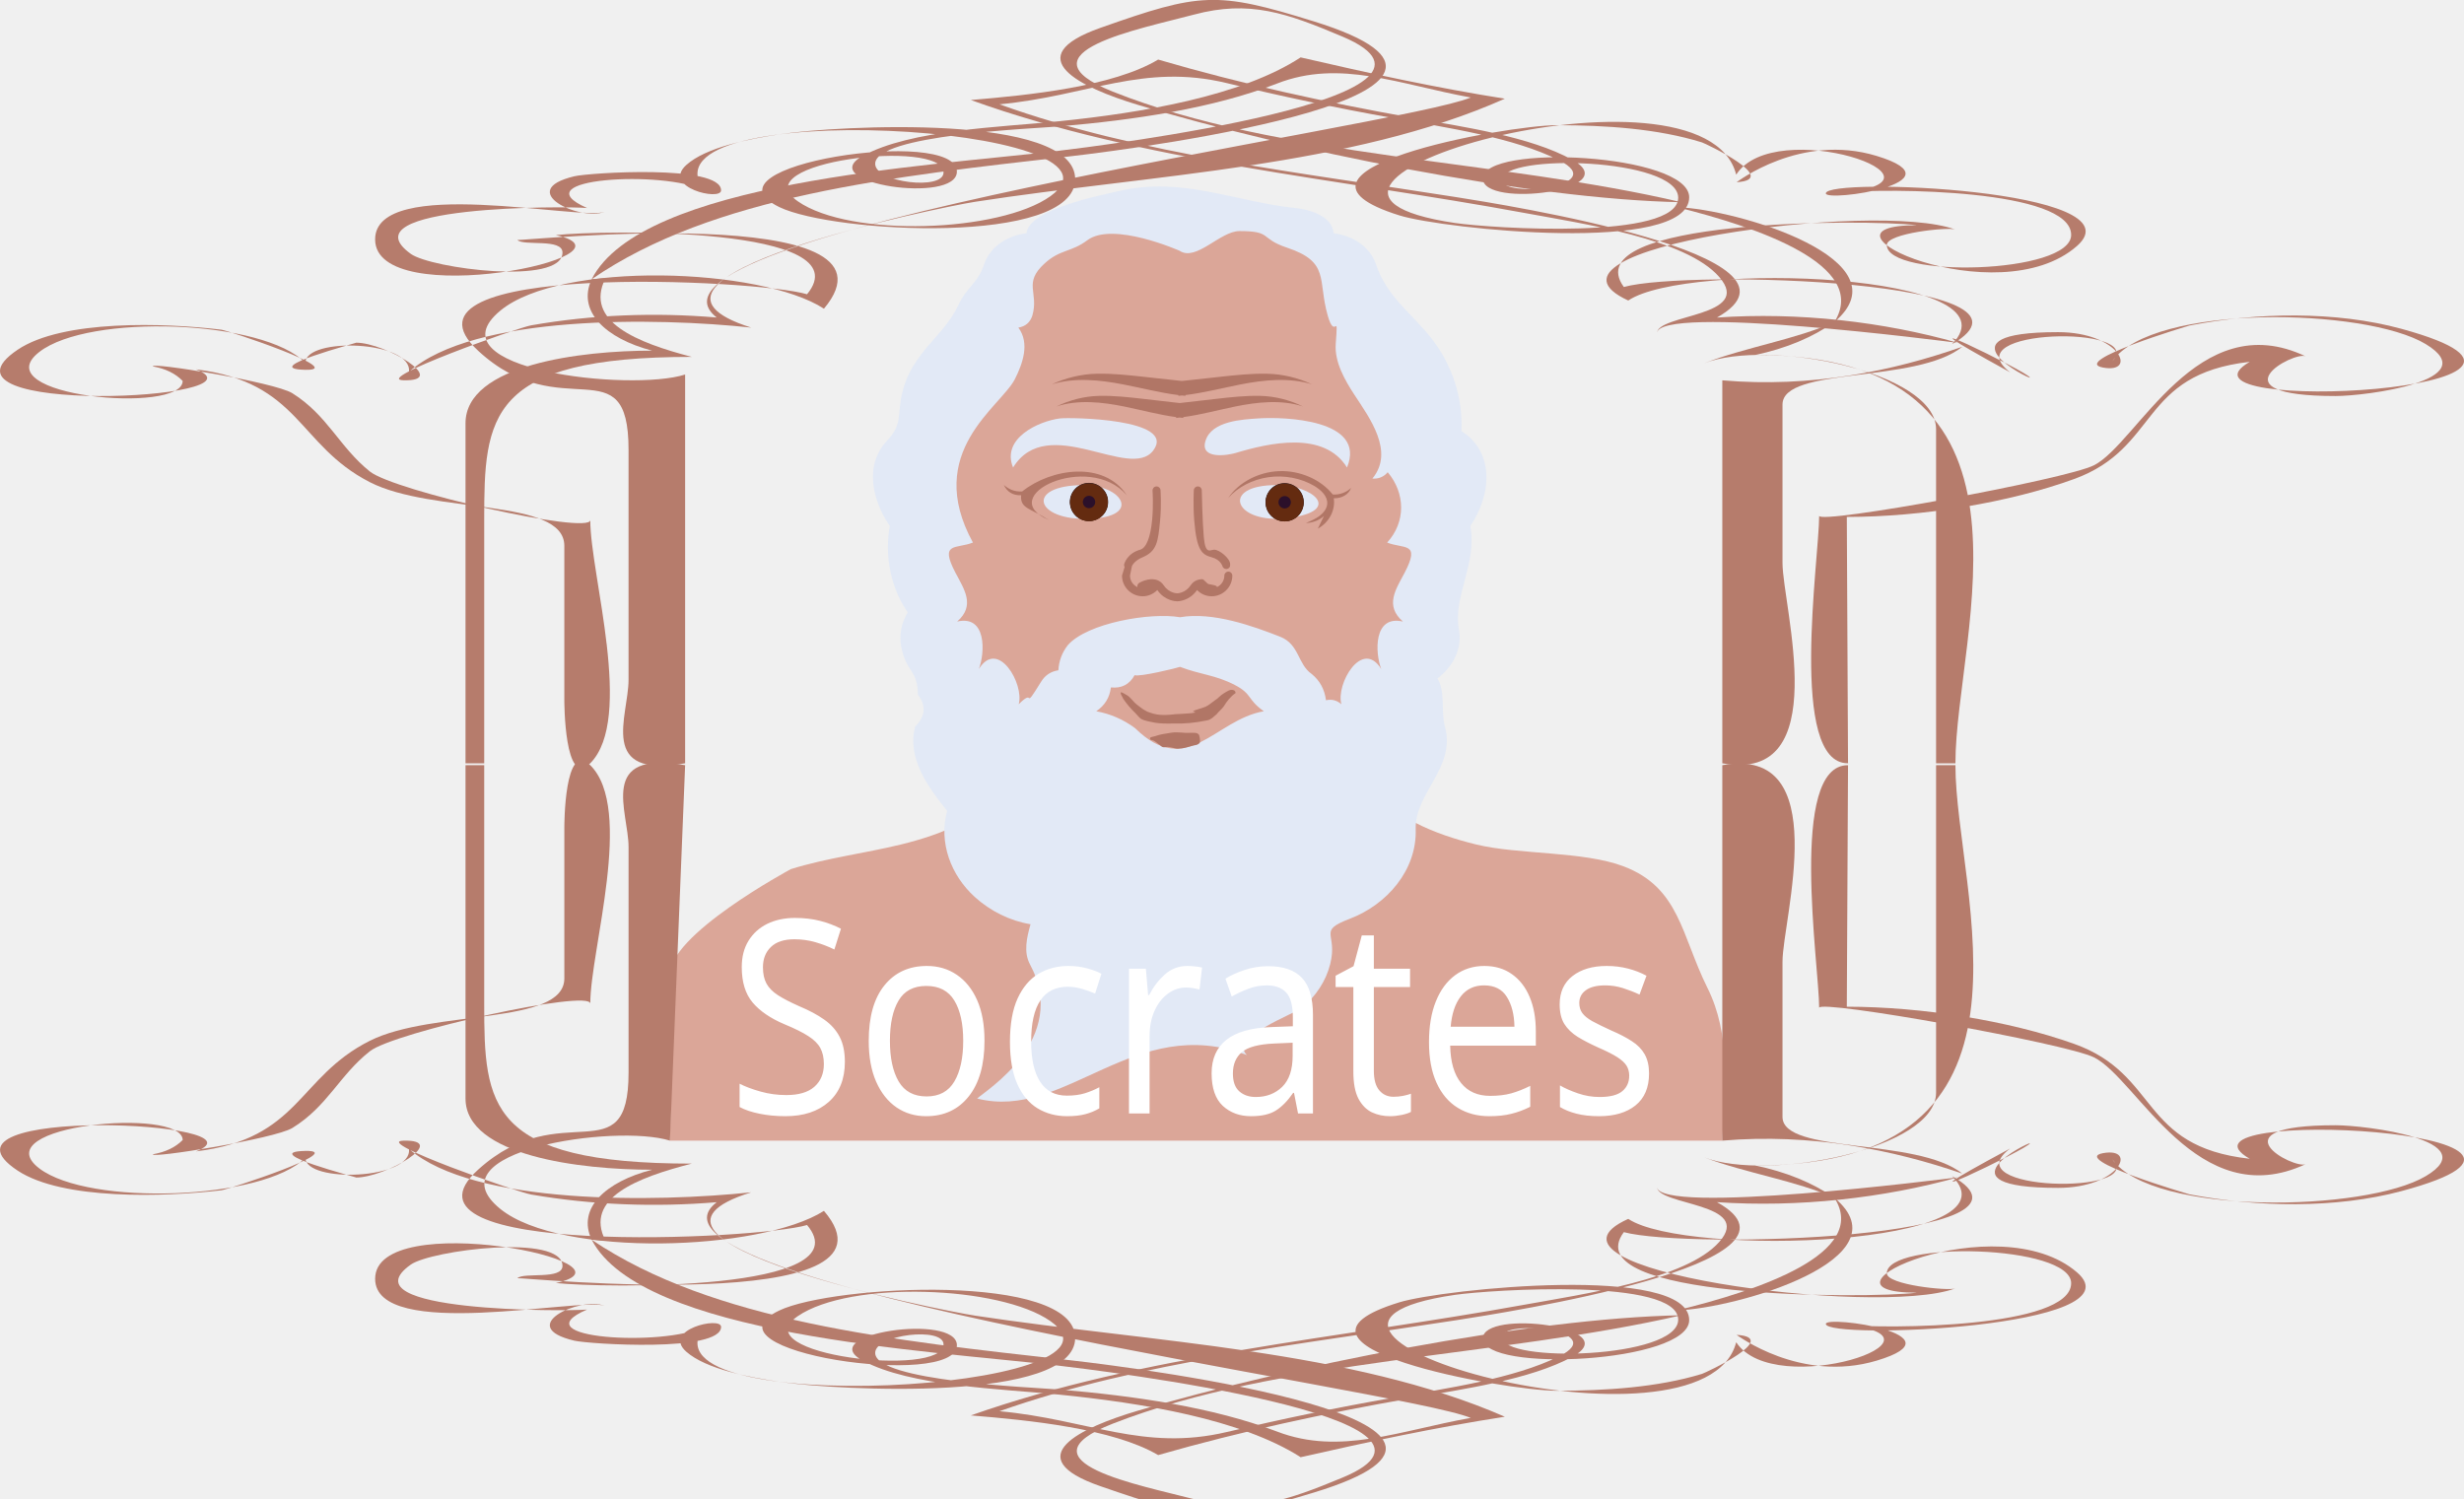
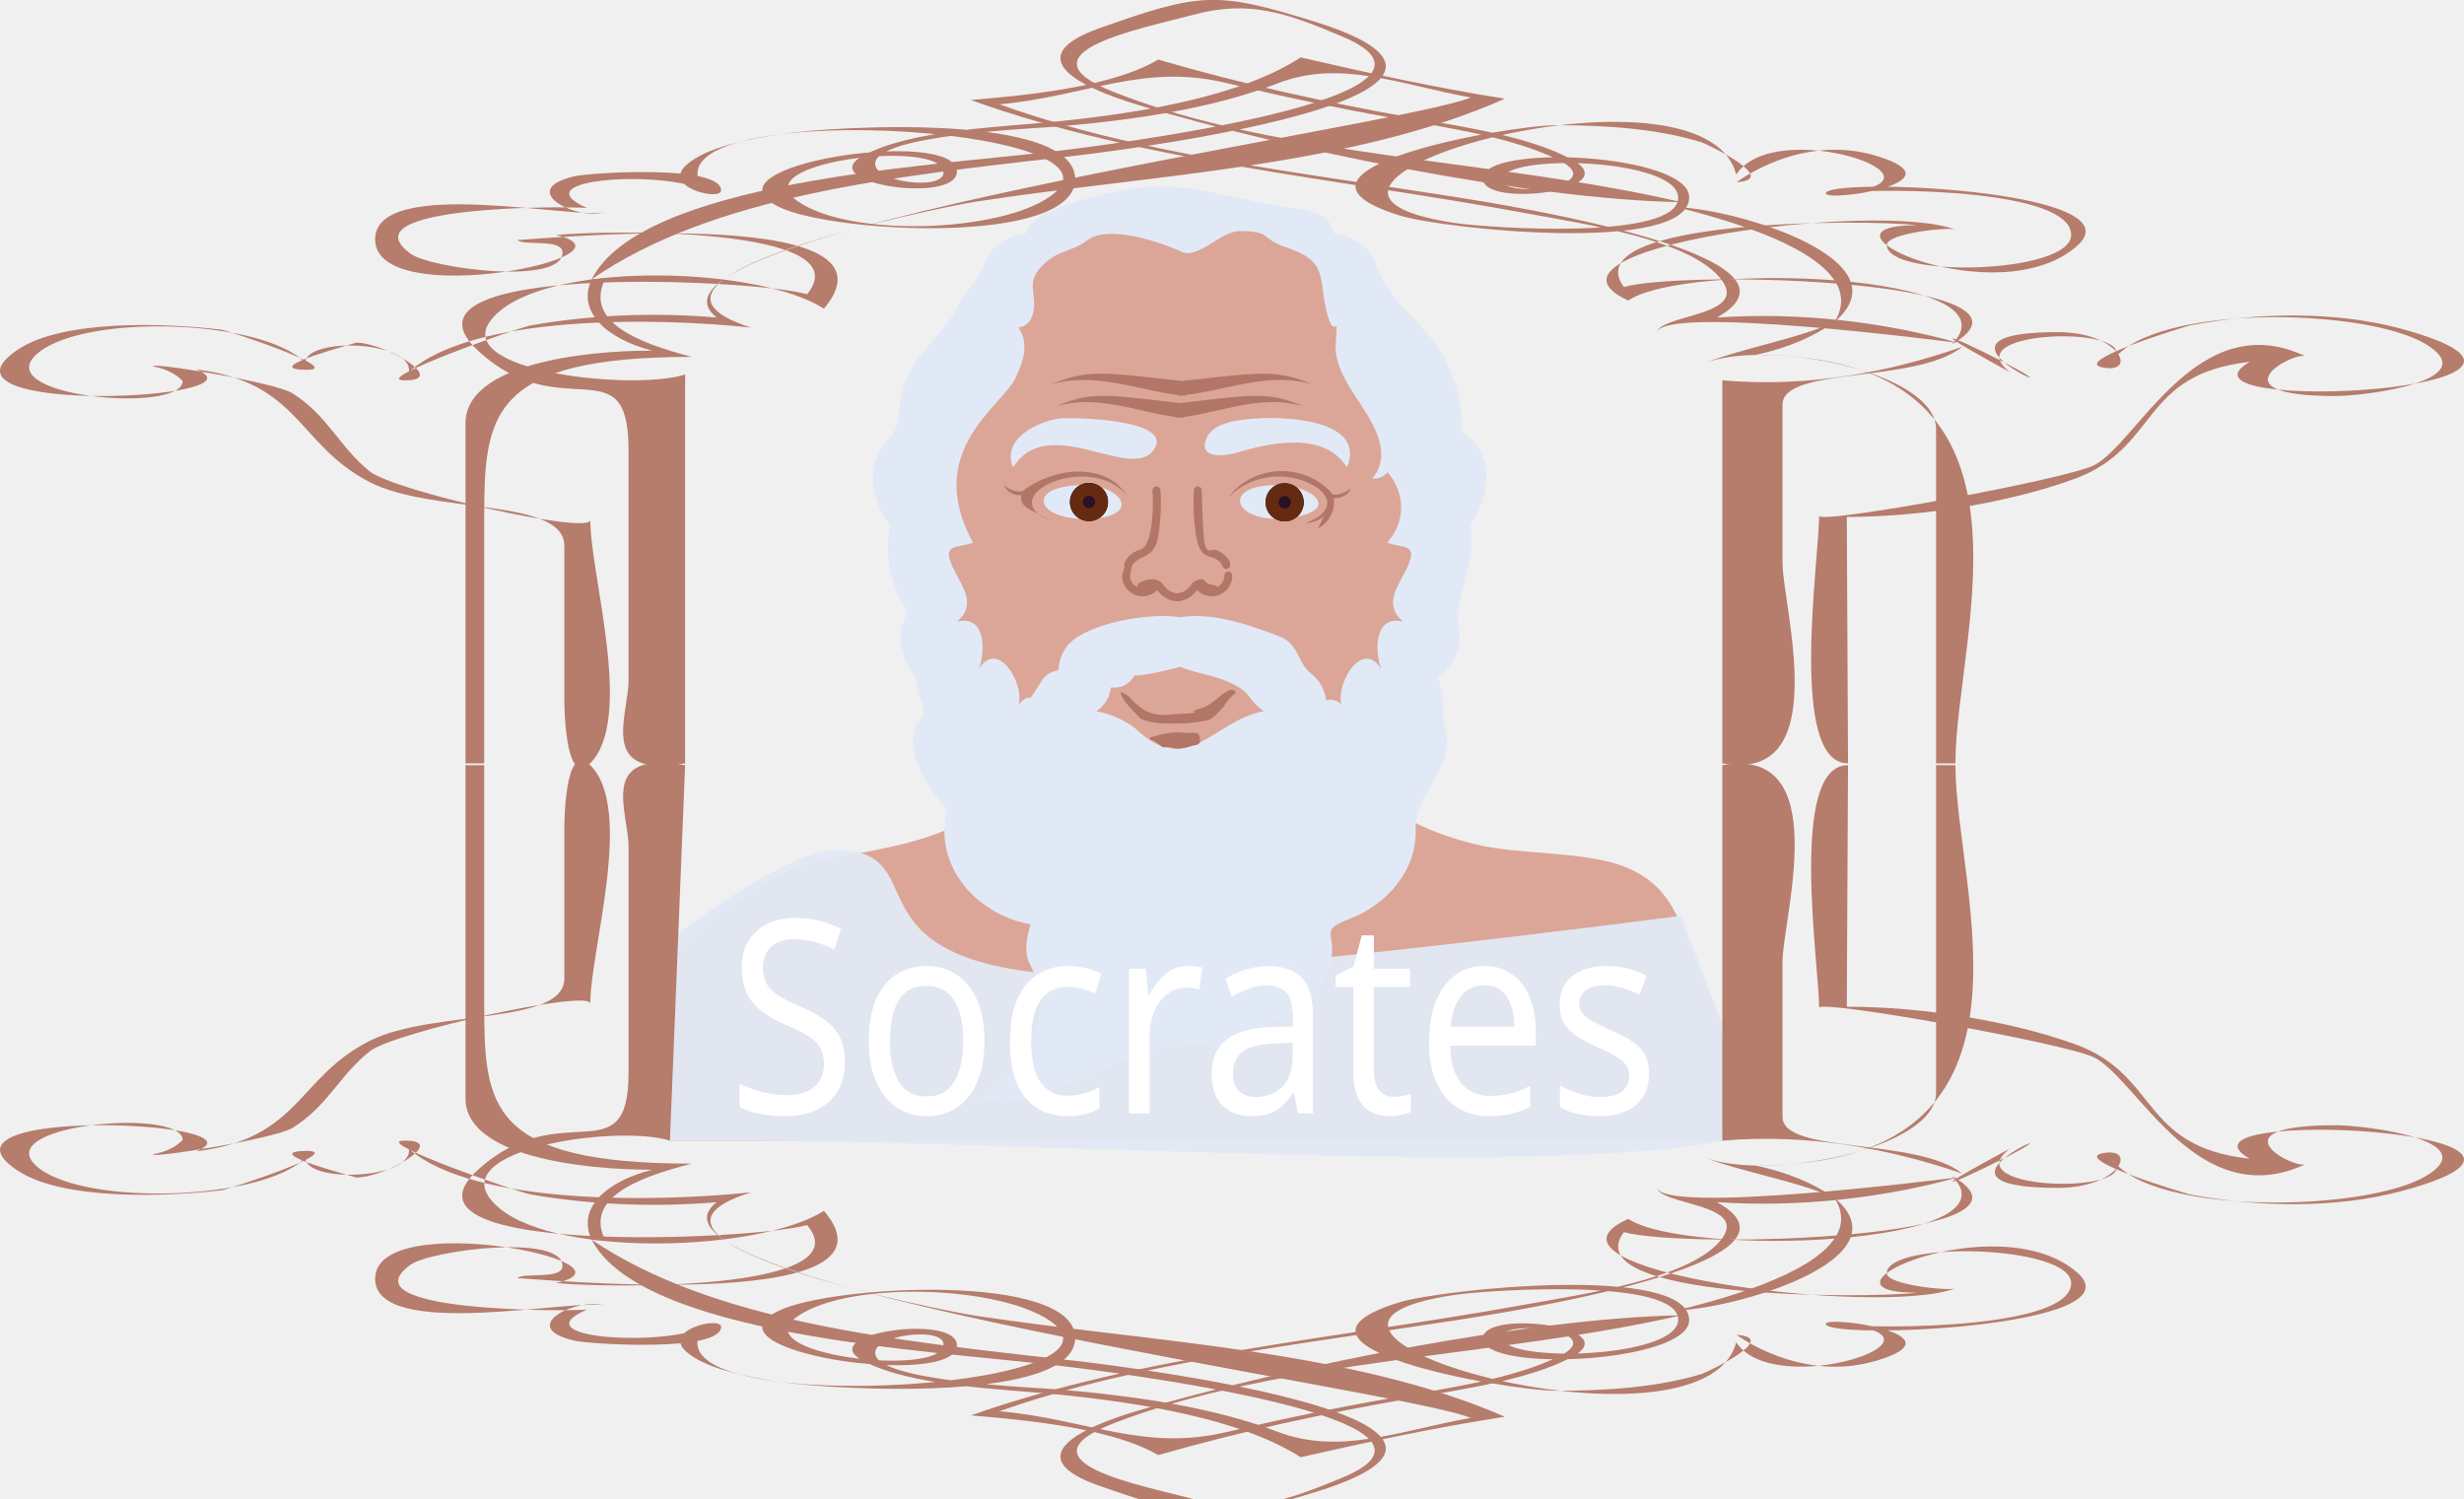
<svg xmlns="http://www.w3.org/2000/svg" version="1.1" xml:space="preserve" viewBox="0 0 364.749 221.848" height="221.848" width="364.749" y="0px" x="0px" id="Layer_1">
  <defs id="defs698" />
  <g id="g411" transform="translate(121.1507,27.1294)">
    <path id="path383" d="m 131.595,119.097 c -3.855,-7.753 -4.103,-14.81 -12.378,-17.963 -5.977,-2.276 -15.584,-1.727 -21.813,-3.238 -6.228,-1.512 -12.553,-4.104 -16.358,-9.107 -8.32,0.439 -16.532,1.133 -24.854,1.573 L 54.8,95.888 53.408,90.362 c -8.321,-0.44 -16.533,-1.134 -24.854,-1.573 -3.805,5.003 -10.131,7.596 -16.359,9.107 -5.395,1.31 -10.976,1.993 -16.256,3.631 0,0 -18.479,9.899 -17.907,15.851 0.497,5.174 -0.013,24.354 -0.013,24.354 h 155.786 c 0.379,-8.2 1.276,-15.627 -2.21,-22.635 z" style="fill:#dba698" />
    <g id="g409">
      <path id="path385" d="m 18.035,42.078 c 2.409,-8.087 7.484,-13.999 9.893,-22.086 1.056,-3.544 2.18,-7.207 4.823,-10.058 2.671,-2.879 6.671,-4.643 10.795,-5.553 3.166,-0.698 6.43,-0.937 9.699,-1.066 V 3.277 c 0.175,0.006 0.351,0.012 0.525,0.019 0.175,-0.006 0.35,-0.013 0.525,-0.019 v 0.039 c 3.27,0.13 6.533,0.368 9.699,1.066 4.125,0.91 8.125,2.674 10.796,5.553 2.644,2.851 3.766,6.513 4.822,10.058 2.41,8.087 4.819,16.174 7.229,24.261 1.429,4.793 2.868,9.672 2.64,14.62 -0.322,7.015 -3.951,13.553 -7.508,19.857 -2.006,3.555 -4.07,7.181 -7.299,9.975 -5.237,4.533 -13.188,7.543 -20.38,7.877 v 0.031 c -0.175,-0.002 -0.35,-0.007 -0.525,-0.012 -0.175,0.005 -0.351,0.01 -0.525,0.012 V 96.583 C 46.052,96.249 38.101,93.239 32.864,88.706 29.635,85.912 27.572,82.286 25.565,78.731 22.008,72.427 18.378,65.889 18.057,58.874 17.83,53.925 16.606,46.872 18.035,42.078 Z" style="fill:#dba698" />
      <g id="g397">
        <path id="path387" d="m 8.273,41.604 c -0.701,3.119 0.539,6.596 2.295,9.129 -0.312,1.756 -0.361,3.519 -0.149,5.29 0.322,2.675 1.259,5.281 2.803,7.498 -0.98,1.621 -1.294,3.361 -0.942,5.221 0.781,3.738 2.414,3.265 2.441,6.962 1.251,1.658 1.118,3.232 -0.396,4.726 -1.29,4.65 2.002,9.095 4.728,12.479 -1.28,4.702 0.564,9.551 4.098,12.753 2.292,2.078 5.188,3.531 8.249,4.034 -0.557,1.966 -1.054,4.12 -0.09,5.921 5.958,11.133 -6.649,18.746 -7.809,19.883 13.079,3.334 23.25,-12.75 39.917,-6.439 -2.649,-2.596 7.15,-6.14 8.2,-7.022 1.99,-1.673 3.495,-3.879 4.138,-6.421 1.19,-4.694 -2.023,-4.845 2.939,-6.746 5.451,-2.087 9.907,-7.17 9.723,-13.233 -0.164,-5.404 6.007,-9.136 4.322,-15.208 -0.619,-2.233 0.123,-5.172 -1.106,-7.115 2.271,-1.738 3.71,-4.333 3.184,-7.251 -0.901,-4.994 2.71,-9.565 1.679,-15.33 C 99.55,46.326 100.24,39.884 95.195,36.694 95.415,31.798 93.827,26.918 90.819,23.055 87.77,19.145 84.192,16.911 82.527,11.973 81.628,9.305 78.94,7.712 76.261,7.401 76.067,4.768 72.535,3.862 70.526,3.655 61.688,2.744 53.941,-1.01 44.599,1.128 41.878,1.75 31.064,3.868 30.804,7.4 c -2.68,0.311 -5.366,1.904 -6.266,4.572 -1.011,2.999 -2.523,3.249 -3.846,6.113 -2.091,4.53 -6.831,6.92 -8.27,12.877 -0.792,3.279 0.073,4.681 -2.21,7.089 -0.966,1.011 -1.612,2.195 -1.939,3.553 -0.24,1.068 0.436,-1.951 0,0 z m 38.615,39.074 c -1.722,-1.286 -3.641,-2.125 -5.756,-2.515 1.26,-0.851 1.982,-2.026 2.167,-3.527 1.583,0.167 2.753,-0.438 3.51,-1.815 0.708,0.298 6.276,-1.057 6.724,-1.228 3.089,1.18 5.203,1.176 8.097,2.676 2.648,1.375 1.785,2.115 4.303,3.895 -7.292,1.253 -11.308,10.086 -19.045,2.514 -1.491,-1.46 0.059,0.043 0,0 z M 20.287,57.655 c -2.419,-4.612 0.125,-3.47 2.585,-4.467 C 15.5,39.75 27.034,33.087 29.097,28.971 30.228,26.715 31.329,23.695 29.6,21.369 30.656,21.194 31.345,20.6 31.67,19.587 32.664,16.124 30.243,14.816 33.495,11.86 35.812,9.749 37.405,10.241 39.81,8.434 43.579,5.604 53.48,10 53.48,10 c 2.433,1.625 6,-2.916 8.837,-2.919 4.928,-0.007 2.932,1.082 7.035,2.448 6.423,2.139 4.521,4.756 6.042,10.06 1.121,3.917 1.57,-1.094 1.186,4.205 -0.195,2.7 1.379,5.4 2.787,7.555 2.205,3.373 5.951,8.375 2.637,12.369 0.918,0.069 1.675,-0.243 2.271,-0.937 2.619,3.102 2.702,7.369 -0.082,10.409 2.46,0.998 5.004,-0.146 2.585,4.467 -1.27,2.423 -2.998,4.847 -0.249,7.23 -4.384,-1.02 -4.138,4.612 -3.216,7.022 -2.832,-4.563 -6.747,2.248 -5.895,5.222 -0.658,-0.587 -1.419,-0.785 -2.281,-0.596 -0.205,-1.605 -0.907,-2.898 -2.105,-3.879 -2.103,-1.452 -1.83,-4.406 -4.679,-5.524 -4.059,-1.593 -10.004,-3.726 -14.82,-2.885 -4.36,-0.761 -13.707,0.839 -16.61,4.125 -0.855,1.097 -1.323,2.34 -1.402,3.728 -1.105,0.165 -1.952,0.721 -2.539,1.668 -2.89,4.678 -0.736,0.76 -3.334,3.362 0.853,-2.976 -3.062,-9.786 -5.896,-5.222 0.922,-2.41 1.169,-8.042 -3.215,-7.022 2.749,-2.386 1.017,-4.806 -0.25,-7.231 -0.782,-1.491 0.442,0.845 0,0 z" style="fill:#e2e9f6" />
        <path id="path389" d="m 39.219,44.685 c 5.755,-0.024 8.736,4.7 0.902,4.992 -8.064,0.299 -9.619,-4.953 -0.902,-4.992 2.587,-0.011 -2.527,0.011 0,0 z" style="fill:#e2e9f6" />
        <path id="path391" d="m 35.719,34.818 c 1.393,-0.186 17.43,0.005 13.842,4.748 -3.451,4.562 -15.635,-5.724 -20.745,2.512 -1.766,-4.288 3.711,-6.834 6.903,-7.26 2.042,-0.272 -2.044,0.273 0,0 z" style="fill:#e2e9f6" />
        <path id="path393" d="m 67.845,44.685 c 5.474,0.024 9.796,3.841 1.739,4.873 -7.997,1.023 -10.31,-4.909 -1.739,-4.873 2.527,0.011 -2.587,-0.011 0,0 z" style="fill:#e2e9f6" />
        <path id="path395" d="m 65.161,34.809 c 3.687,-0.244 16.042,0.099 13.087,7.27 -3.409,-5.496 -11.525,-3.636 -16.48,-2.152 -1.215,0.364 -5.334,1.005 -4.467,-1.799 0.91,-2.946 5.437,-3.159 7.86,-3.319 2.061,-0.137 -2.487,0.164 0,0 z" style="fill:#e2e9f6" />
+         <path style="opacity:0.95;fill:#e2e9f6;fill-opacity:1" d="m -22.774,112.65 c 0,0 17.606,-14.019 25.515,-13.941 14.776,0.146 0.826,15.881 32.25,18.4 16.844,1.35 92.694,-8.667 92.694,-8.667 l 12.1,31.565 C 119.251,148.577 31.941,141.157 -21.981,141.732 Z" id="rect1318" />
      </g>
      <g id="g407">
        <path id="path399" d="m 30.154,45.629 c 4.315,-3.443 12.114,-4.583 15.479,0.534 -5.649,-6.517 -19.759,0.173 -11.506,3.692 -2.832,-1.79 -4.278,-1.687 -4.121,-3.668 -1.199,0.043 -2.055,-0.468 -2.567,-1.535 0.768,0.703 1.673,1.029 2.715,0.977 0,0 -0.985,0.085 0,0 z" style="fill:#b17666" />
        <path id="path401" d="m 74.205,49.228 c 0.6,-0.457 1.069,-1.085 1.117,-1.777 0.076,-1.096 -0.893,-2.041 -1.94,-2.655 -1.963,-1.15 -4.44,-1.618 -6.775,-1.278 -2.335,0.34 -4.523,1.448 -5.948,3.091 1.53,-2.325 4.491,-3.886 7.569,-3.992 3.079,-0.106 6.172,1.247 7.91,3.458 0.986,0.085 2.065,-0.329 2.716,-0.978 -0.335,0.977 -1.396,1.576 -2.568,1.535 0.272,1.722 -0.658,3.576 -2.356,4.493 0.3,-0.618 0.601,-1.236 0.899,-1.854 -0.69,0.624 -1.668,1.001 -2.664,1.029 0.716,-0.304 1.44,-0.615 2.04,-1.072 z" style="fill:#b17666" />
        <path id="path403" d="m 61.642,33.063 c -2.543,0.522 -5.063,1.213 -7.635,1.557 v 0.12 c -0.176,-0.017 -0.351,-0.035 -0.525,-0.055 -0.175,0.02 -0.35,0.038 -0.525,0.055 v -0.12 c -2.572,-0.344 -5.092,-1.035 -7.635,-1.557 -3.319,-0.681 -6.885,-1.062 -10.08,-0.023 1.929,-0.937 4.071,-1.507 6.28,-1.563 2.209,-0.056 4.411,0.196 6.601,0.447 1.787,0.205 3.573,0.41 5.36,0.614 1.787,-0.205 3.573,-0.41 5.359,-0.614 2.191,-0.251 4.393,-0.503 6.601,-0.447 2.208,0.056 4.351,0.626 6.279,1.563 C 68.526,32 64.96,32.382 61.642,33.063 Z" style="fill:#b17666" />
        <path id="path405" d="m 62.474,29.786 c -2.709,0.529 -5.395,1.233 -8.137,1.571 v 0.111 c -0.176,-0.015 -0.351,-0.032 -0.525,-0.051 -0.175,0.019 -0.35,0.036 -0.525,0.051 v -0.111 c -2.742,-0.338 -5.428,-1.042 -8.137,-1.571 -3.486,-0.681 -7.231,-1.062 -10.585,-0.024 2.026,-0.937 4.274,-1.507 6.595,-1.563 2.319,-0.056 4.631,0.196 6.932,0.447 1.907,0.208 3.814,0.417 5.721,0.625 1.907,-0.208 3.814,-0.416 5.722,-0.625 2.3,-0.251 4.612,-0.503 6.932,-0.447 2.319,0.056 4.569,0.626 6.594,1.563 -3.356,-1.039 -7.102,-0.658 -10.587,0.024 z" style="fill:#b17666" />
      </g>
    </g>
  </g>
  <g id="g546" transform="translate(121.1507,27.1294)">
    <g id="g542">
      <g id="g540">
        <radialGradient gradientUnits="userSpaceOnUse" gradientTransform="matrix(0.0048,-3.962083e-4,3.963245e-4,0.0048,-45.5554,41.0367)" r="2.835" cy="47.187" cx="40.053" id="SVGID_1_">
          <stop id="stop413" style="stop-color:#78431B" offset="0.572" />
          <stop id="stop415" style="stop-color:#76411B" offset="0.682" />
          <stop id="stop417" style="stop-color:#6F3D1A" offset="0.767" />
          <stop id="stop419" style="stop-color:#633618" offset="0.844" />
          <stop id="stop421" style="stop-color:#532C16" offset="0.916" />
          <stop id="stop423" style="stop-color:#401F0F" offset="0.983" />
          <stop id="stop425" style="stop-color:#3A1B0D" offset="1" />
        </radialGradient>
        <circle id="circle428" r="2.834" cy="47.186" cx="40.052" style="fill:url(#SVGID_1_)" />
        <defs id="defs435">
          <filter height="5.581" width="5.581" y="44.395" x="37.257" filterUnits="userSpaceOnUse" id="Adobe_OpacityMaskFilter">
            <feFlood id="feFlood430" result="back" />
            <feBlend id="feBlend432" mode="normal" in2="back" in="SourceGraphic" />
          </filter>
        </defs>
        <mask id="mask468" height="5.581" width="5.581" y="44.395" x="37.257" maskUnits="userSpaceOnUse">
          <g id="g466" style="filter:url(#Adobe_OpacityMaskFilter)">
            <defs id="defs442">
              <filter height="5.581" width="5.581" y="44.395" x="37.257" filterUnits="userSpaceOnUse" id="Adobe_OpacityMaskFilter_1_">
                <feFlood id="feFlood437" result="back" />
                <feBlend id="feBlend439" mode="normal" in2="back" in="SourceGraphic" />
              </filter>
            </defs>
            <mask id="SVGID_2_" height="5.581" width="5.581" y="44.395" x="37.257" maskUnits="userSpaceOnUse">
              <g id="g444" style="filter:url(#Adobe_OpacityMaskFilter_1_)" />
            </mask>
            <radialGradient gradientUnits="userSpaceOnUse" gradientTransform="matrix(0.0048,-3.962083e-4,3.963245e-4,0.0048,-45.5554,41.0367)" r="2.79" cy="47.186" cx="40.048" id="SVGID_3_">
              <stop id="stop447" style="stop-color:#FFFFFF" offset="0" />
              <stop id="stop449" style="stop-color:#F8F8F8" offset="0.093" />
              <stop id="stop451" style="stop-color:#E4E4E4" offset="0.229" />
              <stop id="stop453" style="stop-color:#C4C4C4" offset="0.392" />
              <stop id="stop455" style="stop-color:#979797" offset="0.576" />
              <stop id="stop457" style="stop-color:#5D5D5D" offset="0.778" />
              <stop id="stop459" style="stop-color:#181818" offset="0.991" />
              <stop id="stop461" style="stop-color:#141414" offset="1" />
            </radialGradient>
            <circle id="circle464" r="2.79" cy="47.186" cx="40.048" mask="url(#SVGID_2_)" style="fill:url(#SVGID_3_)" />
          </g>
        </mask>
        <radialGradient gradientUnits="userSpaceOnUse" gradientTransform="matrix(0.0048,-3.962083e-4,3.963245e-4,0.0048,-45.5554,41.0367)" r="2.79" cy="47.186" cx="40.048" id="SVGID_4_">
          <stop id="stop470" style="stop-color:#451212" offset="0" />
          <stop id="stop472" style="stop-color:#451516" offset="0.231" />
          <stop id="stop474" style="stop-color:#451E22" offset="0.57" />
          <stop id="stop476" style="stop-color:#442933" offset="0.974" />
          <stop id="stop478" style="stop-color:#432A34" offset="0.995" />
        </radialGradient>
        <circle id="circle481" r="2.79" cy="47.186" cx="40.048" style="fill:url(#SVGID_4_)" />
        <defs id="defs488">
          <filter height="5.582" width="5.581" y="44.435" x="37.267" filterUnits="userSpaceOnUse" id="Adobe_OpacityMaskFilter_2_">
            <feFlood id="feFlood483" result="back" />
            <feBlend id="feBlend485" mode="normal" in2="back" in="SourceGraphic" />
          </filter>
        </defs>
        <mask id="mask517" height="5.582" width="5.581" y="44.435" x="37.267" maskUnits="userSpaceOnUse">
          <g id="g515" style="filter:url(#Adobe_OpacityMaskFilter_2_)">
            <defs id="defs495">
              <filter height="5.582" width="5.581" y="44.435" x="37.267" filterUnits="userSpaceOnUse" id="Adobe_OpacityMaskFilter_3_">
                <feFlood id="feFlood490" result="back" />
                <feBlend id="feBlend492" mode="normal" in2="back" in="SourceGraphic" />
              </filter>
            </defs>
            <mask id="SVGID_5_" height="5.582" width="5.581" y="44.435" x="37.267" maskUnits="userSpaceOnUse">
              <g id="g497" style="filter:url(#Adobe_OpacityMaskFilter_3_)" />
            </mask>
            <radialGradient gradientUnits="userSpaceOnUse" gradientTransform="matrix(0.0048,-3.962083e-4,3.963245e-4,0.0048,-45.5554,41.0367)" r="2.79" cy="47.226" cx="40.057" id="SVGID_6_">
              <stop id="stop500" style="stop-color:#9E9E9E" offset="0" />
              <stop id="stop502" style="stop-color:#979797" offset="0.133" />
              <stop id="stop504" style="stop-color:#838383" offset="0.329" />
              <stop id="stop506" style="stop-color:#636363" offset="0.563" />
              <stop id="stop508" style="stop-color:#363636" offset="0.824" />
              <stop id="stop510" style="stop-color:#141414" offset="1" />
            </radialGradient>
            <circle id="circle513" r="2.79" cy="47.226" cx="40.057" mask="url(#SVGID_5_)" style="fill:url(#SVGID_6_)" />
          </g>
        </mask>
        <radialGradient gradientUnits="userSpaceOnUse" gradientTransform="matrix(0.0048,-3.962083e-4,3.963245e-4,0.0048,-45.5554,41.0367)" r="2.79" cy="47.226" cx="40.057" id="SVGID_7_">
          <stop id="stop519" style="stop-color:#FCB017" offset="0" />
          <stop id="stop521" style="stop-color:#F7AC18" offset="0.427" />
          <stop id="stop523" style="stop-color:#EAA21C" offset="0.581" />
          <stop id="stop525" style="stop-color:#DA931E" offset="0.691" />
          <stop id="stop527" style="stop-color:#C47F1F" offset="0.779" />
          <stop id="stop529" style="stop-color:#AA691E" offset="0.855" />
          <stop id="stop531" style="stop-color:#8C4F1A" offset="0.922" />
          <stop id="stop533" style="stop-color:#6E3413" offset="0.982" />
          <stop id="stop535" style="stop-color:#642B10" offset="1" />
        </radialGradient>
        <circle id="circle538" r="2.79" cy="47.226" cx="40.057" style="fill:url(#SVGID_7_)" />
      </g>
    </g>
    <circle id="circle544" r="0.917" cy="47.185" cx="40.057" style="fill:#2b102a" />
  </g>
  <g id="g681" transform="translate(121.1507,27.1294)">
    <g id="g677">
      <g id="g675">
        <radialGradient gradientUnits="userSpaceOnUse" gradientTransform="matrix(0.0048,-3.962083e-4,3.963245e-4,0.0048,-45.5554,41.0367)" r="2.835" cy="47.226" cx="69.017" id="SVGID_8_">
          <stop id="stop548" style="stop-color:#78431B" offset="0.572" />
          <stop id="stop550" style="stop-color:#76411B" offset="0.682" />
          <stop id="stop552" style="stop-color:#6F3D1A" offset="0.767" />
          <stop id="stop554" style="stop-color:#633618" offset="0.844" />
          <stop id="stop556" style="stop-color:#532C16" offset="0.916" />
          <stop id="stop558" style="stop-color:#401F0F" offset="0.983" />
          <stop id="stop560" style="stop-color:#3A1B0D" offset="1" />
        </radialGradient>
        <circle id="circle563" r="2.834" cy="47.226" cx="69.017" style="fill:url(#SVGID_8_)" />
        <defs id="defs570">
          <filter height="5.581" width="5.581" y="44.435" x="66.222" filterUnits="userSpaceOnUse" id="Adobe_OpacityMaskFilter_4_">
            <feFlood id="feFlood565" result="back" />
            <feBlend id="feBlend567" mode="normal" in2="back" in="SourceGraphic" />
          </filter>
        </defs>
        <mask id="mask603" height="5.581" width="5.581" y="44.435" x="66.222" maskUnits="userSpaceOnUse">
          <g id="g601" style="filter:url(#Adobe_OpacityMaskFilter_4_)">
            <defs id="defs577">
              <filter height="5.581" width="5.581" y="44.435" x="66.222" filterUnits="userSpaceOnUse" id="Adobe_OpacityMaskFilter_5_">
                <feFlood id="feFlood572" result="back" />
                <feBlend id="feBlend574" mode="normal" in2="back" in="SourceGraphic" />
              </filter>
            </defs>
            <mask id="SVGID_9_" height="5.581" width="5.581" y="44.435" x="66.222" maskUnits="userSpaceOnUse">
              <g id="g579" style="filter:url(#Adobe_OpacityMaskFilter_5_)" />
            </mask>
            <radialGradient gradientUnits="userSpaceOnUse" gradientTransform="matrix(0.0048,-3.962083e-4,3.963245e-4,0.0048,-45.5554,41.0367)" r="2.79" cy="47.225" cx="69.013" id="SVGID_10_">
              <stop id="stop582" style="stop-color:#FFFFFF" offset="0" />
              <stop id="stop584" style="stop-color:#F8F8F8" offset="0.093" />
              <stop id="stop586" style="stop-color:#E4E4E4" offset="0.229" />
              <stop id="stop588" style="stop-color:#C4C4C4" offset="0.392" />
              <stop id="stop590" style="stop-color:#979797" offset="0.576" />
              <stop id="stop592" style="stop-color:#5D5D5D" offset="0.778" />
              <stop id="stop594" style="stop-color:#181818" offset="0.991" />
              <stop id="stop596" style="stop-color:#141414" offset="1" />
            </radialGradient>
            <circle id="circle599" r="2.79" cy="47.225" cx="69.013" mask="url(#SVGID_9_)" style="fill:url(#SVGID_10_)" />
          </g>
        </mask>
        <radialGradient gradientUnits="userSpaceOnUse" gradientTransform="matrix(0.0048,-3.962083e-4,3.963245e-4,0.0048,-45.5554,41.0367)" r="2.79" cy="47.225" cx="69.013" id="SVGID_11_">
          <stop id="stop605" style="stop-color:#451212" offset="0" />
          <stop id="stop607" style="stop-color:#451516" offset="0.231" />
          <stop id="stop609" style="stop-color:#451E22" offset="0.57" />
          <stop id="stop611" style="stop-color:#442933" offset="0.974" />
          <stop id="stop613" style="stop-color:#432A34" offset="0.995" />
        </radialGradient>
        <circle id="circle616" r="2.79" cy="47.225" cx="69.013" style="fill:url(#SVGID_11_)" />
        <defs id="defs623">
          <filter height="5.582" width="5.581" y="44.475" x="66.231" filterUnits="userSpaceOnUse" id="Adobe_OpacityMaskFilter_6_">
            <feFlood id="feFlood618" result="back" />
            <feBlend id="feBlend620" mode="normal" in2="back" in="SourceGraphic" />
          </filter>
        </defs>
        <mask id="mask652" height="5.582" width="5.581" y="44.475" x="66.231" maskUnits="userSpaceOnUse">
          <g id="g650" style="filter:url(#Adobe_OpacityMaskFilter_6_)">
            <defs id="defs630">
              <filter height="5.582" width="5.581" y="44.475" x="66.231" filterUnits="userSpaceOnUse" id="Adobe_OpacityMaskFilter_7_">
                <feFlood id="feFlood625" result="back" />
                <feBlend id="feBlend627" mode="normal" in2="back" in="SourceGraphic" />
              </filter>
            </defs>
            <mask id="SVGID_12_" height="5.582" width="5.581" y="44.475" x="66.231" maskUnits="userSpaceOnUse">
              <g id="g632" style="filter:url(#Adobe_OpacityMaskFilter_7_)" />
            </mask>
            <radialGradient gradientUnits="userSpaceOnUse" gradientTransform="matrix(0.0048,-3.962083e-4,3.963245e-4,0.0048,-45.5554,41.0367)" r="2.79" cy="47.265" cx="69.022" id="SVGID_13_">
              <stop id="stop635" style="stop-color:#9E9E9E" offset="0" />
              <stop id="stop637" style="stop-color:#979797" offset="0.133" />
              <stop id="stop639" style="stop-color:#838383" offset="0.329" />
              <stop id="stop641" style="stop-color:#636363" offset="0.563" />
              <stop id="stop643" style="stop-color:#363636" offset="0.824" />
              <stop id="stop645" style="stop-color:#141414" offset="1" />
            </radialGradient>
            <circle id="circle648" r="2.79" cy="47.265" cx="69.022" mask="url(#SVGID_12_)" style="fill:url(#SVGID_13_)" />
          </g>
        </mask>
        <radialGradient gradientUnits="userSpaceOnUse" gradientTransform="matrix(0.0048,-3.962083e-4,3.963245e-4,0.0048,-45.5554,41.0367)" r="2.79" cy="47.265" cx="69.022" id="SVGID_14_">
          <stop id="stop654" style="stop-color:#FCB017" offset="0" />
          <stop id="stop656" style="stop-color:#F7AC18" offset="0.427" />
          <stop id="stop658" style="stop-color:#EAA21C" offset="0.581" />
          <stop id="stop660" style="stop-color:#DA931E" offset="0.691" />
          <stop id="stop662" style="stop-color:#C47F1F" offset="0.779" />
          <stop id="stop664" style="stop-color:#AA691E" offset="0.855" />
          <stop id="stop666" style="stop-color:#8C4F1A" offset="0.922" />
          <stop id="stop668" style="stop-color:#6E3413" offset="0.982" />
          <stop id="stop670" style="stop-color:#642B10" offset="1" />
        </radialGradient>
        <circle id="circle673" r="2.79" cy="47.265" cx="69.022" style="fill:url(#SVGID_14_)" />
      </g>
    </g>
    <circle id="circle679" r="0.917" cy="47.225" cx="69.022" style="fill:#2b102a" />
  </g>
  <g id="g687" transform="translate(121.1507,27.1294)">
    <path id="path683" d="m 61.758,75.471 c -0.017,-0.196 -0.101,-0.378 -0.28,-0.422 -0.527,-0.208 -1.009,0.199 -1.458,0.458 -0.502,0.278 -0.874,0.786 -1.372,1.075 -0.435,0.319 -0.853,0.68 -1.332,0.911 -0.567,0.266 -2.335,0.643 -1.721,0.745 0.885,0.2 -1.785,0.312 -2.685,0.354 -1.257,0.146 -2.556,0.256 -3.775,-0.212 -0.762,-0.199 -1.397,-0.74 -2.032,-1.235 -0.538,-0.416 -0.902,-1.076 -1.497,-1.397 -0.284,-0.129 -0.537,-0.366 -0.847,-0.401 -0.071,0.38 0.259,0.632 0.358,0.967 0.537,0.791 1.16,1.51 1.828,2.153 0.281,0.277 0.514,0.63 0.84,0.841 0.643,0.331 1.353,0.389 2.034,0.554 0.864,0.134 1.738,0.14 2.607,0.12 1.729,0.057 3.458,-0.112 5.157,-0.479 0.533,-0.091 0.929,-0.538 1.353,-0.882 0.313,-0.431 0.743,-0.72 1.052,-1.157 0.478,-0.777 1.05,-1.518 1.77,-1.993 z" style="fill:#b17666" />
    <path id="path685" d="m 52.176,81.349 c 0.523,-0.096 1.052,-0.055 1.58,-0.031 0.678,0.096 1.362,0 2.042,0.048 0.212,0.017 0.451,0.115 0.565,0.337 0.094,0.381 0.195,0.786 0.072,1.172 -0.143,0.096 -0.276,0.223 -0.441,0.263 -0.771,0.12 -1.739,0.539 -2.513,0.544 -0.743,0.145 -1.304,-0.35 -2.047,-0.216 -0.222,0.044 -0.475,0.064 -0.665,-0.103 -0.309,-0.291 -0.667,-0.494 -0.991,-0.758 -0.2,-0.157 -0.454,-0.147 -0.67,-0.258 0.001,-0.068 0.003,-0.206 0.004,-0.272 0.234,-0.148 0.512,-0.138 0.761,-0.236 0.747,-0.273 1.531,-0.359 2.303,-0.49 z" style="fill:#b17666" />
  </g>
  <g id="g693" transform="translate(121.1507,27.1294)">
    <path id="path689" d="m 46.41,56.678 c 0.012,-0.038 0.351,-0.798 1.54,-1.292 2.133,-0.886 2.332,-2.244 2.633,-5.484 0.209,-2.252 0.061,-4.451 0.059,-4.473 -0.022,-0.309 -0.281,-0.55 -0.59,-0.55 -0.013,0 -0.026,0.001 -0.041,0.002 -0.325,0.022 -0.571,0.305 -0.549,0.63 0.002,0.021 0.144,2.122 -0.057,4.282 -0.244,2.624 -0.872,4.206 -1.77,4.453 -1.911,0.527 -2.346,2.051 -2.364,2.115 -0.042,0.152 -0.021,0.312 0.057,0.449 l -0.386,1.273 c 0,1.687 1.373,3.06 3.06,3.06 0.826,0 1.594,-0.344 2.163,-0.92 1.117,1.612 2.751,1.665 2.937,1.665 h 0.007 c 0.185,0 1.822,-0.053 2.939,-1.664 0.569,0.576 1.337,0.919 2.163,0.919 1.688,0 3.06,-1.373 3.06,-3.06 0,-0.326 -0.266,-0.591 -0.591,-0.591 -0.325,0 -0.591,0.266 -0.591,0.591 0,0.756 -0.451,1.404 -1.096,1.702 0.05,-0.241 -0.569,-0.315 -1.243,-0.451 -0.211,-0.042 -0.708,-0.718 -0.903,-0.718 -0.743,0 -1.345,0.311 -1.739,0.899 -0.79,1.176 -1.952,1.19 -2.001,1.19 -0.049,0 -1.209,-0.014 -1.999,-1.19 -0.498,-0.743 -1.331,-1.041 -2.352,-0.835 -0.673,0.136 -1.205,0.442 -1.262,0.476 -0.224,0.132 -0.321,0.388 -0.271,0.629 -0.646,-0.297 -1.097,-0.946 -1.097,-1.702 z" style="fill:#b17666" />
    <path id="path691" d="m 58.265,55.386 c 1.25,0.344 1.528,1.253 1.538,1.289 0.071,0.255 0.305,0.434 0.57,0.434 0.053,0 0.105,-0.007 0.156,-0.021 0.152,-0.042 0.279,-0.14 0.357,-0.277 0.079,-0.137 0.053,-0.292 0.057,-0.449 0.021,-0.778 -1.572,-2.133 -2.365,-2.115 -0.595,0.013 -1.281,0.793 -1.525,-1.827 -0.199,-2.13 -0.307,-6.821 -0.301,-6.908 0.022,-0.324 -0.224,-0.608 -0.55,-0.63 -0.326,-0.022 -0.607,0.227 -0.63,0.547 -0.002,0.022 -0.122,2.209 0.059,4.475 0.369,4.596 1.187,5.083 2.634,5.482 z" style="fill:#b17666" />
  </g>
  <g transform="matrix(2.128588,0,0,1.32411,89.64105,-11.49299)" id="g565" style="fill:#b67c6c;fill-opacity:1">
    <g id="g543" style="fill:#b67c6c;fill-opacity:1">
      <g id="g541" style="fill:#b67c6c;fill-opacity:1">
        <path d="m 85.462,142.605 c 5.08,6.775 -6.753,12.37 -10.964,12.583 5.676,-2.217 13.407,-6.386 10.964,-12.583 z" id="path525" style="fill:#b67c6c;fill-opacity:1" />
        <path d="m 92.53,130.849 c 0,6.301 -11.691,9.963 -16.12,7.232 2.843,1.748 6.437,2.629 9.053,4.523 -1.528,-1.695 -3.362,-2.9 -5.501,-3.614 21.309,0 13.914,-30.474 13.914,-44.76 -0.448,0 -0.897,0 -1.346,0 0,12.207 0,24.413 0,36.619 z" id="path527" style="fill:#b67c6c;fill-opacity:1" />
        <path d="m 86.322,121.235 c 5.228,0 11.291,1.562 15.809,4.153 5.966,3.422 4.511,11.476 12.211,12.847 -6.413,-5.912 26.339,-3.183 10.554,3.616 -4.565,1.967 -10.052,1.807 -14.732,0.365 -0.047,-0.015 -8.396,-3.942 -6.011,-4.614 2.413,-0.681 1.143,3.887 -3.144,3.887 -8.576,0 -1.953,-5.19 -1.953,-4.981 0,0.528 -11.134,9.013 -1.369,0.572 -4.052,4.829 9.529,5.228 7.103,1.226 2.804,6.332 17.61,5.864 21.796,1.87 4.183,-3.991 -4.164,-5.689 -6.269,-5.689 -8.666,0 -2.887,4.949 -2.086,4.35 -7.522,5.637 -11.684,-9.496 -14.714,-11.936 -1.937,-1.559 -19.117,-6.514 -19.117,-5.544 0,-4.673 -2.159,-27.185 2.007,-27.125 -0.03,9 -0.057,18.002 -0.085,27.003 z" id="path529" style="fill:#b67c6c;fill-opacity:1" />
        <path d="m 93.642,140.172 c 4.887,7.847 -18.469,9.114 -22.519,4.783 -7.864,5.691 17.253,11.022 22.732,7.781 -0.478,0.287 -4.751,-0.397 -4.751,-1.699 0,-3.668 12.82,-3.193 12.82,1.108 0,5.035 -12.799,5.126 -15.886,4.646 8.637,1.275 -4.716,8.561 -7.408,1.957 -2.249,14.026 -36.435,-1.354 -19.557,-5.297 2.482,-0.579 15.523,-1.927 15.523,2.773 0,4.376 -12.259,4.885 -12.259,1.959 0,-2.078 7.605,-0.746 3.976,2.141 -3.135,2.492 -7.76,3.569 -11.537,4.626 -3.914,1.095 -7.771,2.388 -11.569,3.833 -5.815,2.212 -9.649,-1.414 -15.811,-2.324 9.797,-5.561 20.978,-7.476 31.765,-10.175 3.271,-0.818 25.807,-6.389 18.131,-13.198 5.664,0.618 11.586,-0.45 16.773,-2.778 -0.822,0.162 -20.952,4.299 -20.952,1.039 0,2.152 6.761,1.789 4.337,6.189 -2.312,4.194 -9.415,5.814 -13.576,7.025 -12.995,3.783 -26.495,5.572 -38.472,12.368 4.06,0.533 9.881,1.465 13.029,4.435 5.669,-2.618 11.611,-4.687 17.622,-6.366 3.643,-1.021 8.252,-2.069 11.181,-4.624 3.81,-3.323 -6.223,-5.366 -6.223,-2.05 0,3.881 14.35,2.731 14.35,-2.052 0,-6.331 -17.121,-3.479 -20.145,-1.993 -9.989,4.912 7.37,9.893 10.951,9.893 3.37,0 7.009,-0.375 10.083,-1.887 0.246,-0.121 5.524,-4.057 2.407,-4.362 0.023,0.002 4.449,5.425 9.744,2.88 6.063,-2.914 -3.538,-5.083 -3.538,-4.105 0,1.799 21.941,0.433 17.468,-5.764 -5.523,-7.651 -19.396,2.273 -11.134,2.273 -3.55,0.687 -23.844,0.707 -20.382,-6.768 4.473,1.949 30.497,0.705 22.827,-6.267 z" id="path531" style="fill:#b67c6c;fill-opacity:1" />
        <path d="m 77.664,94.231 0,41.977 c 6.195,-0.843 11.861,1.018 16.689,3.681 -3.162,-4.062 -12.503,-2.135 -12.503,-6.335 v -17.356 c 0,-4.756 3.644,-24.226 -4.186,-21.967 z" id="path533" style="fill:#b67c6c;fill-opacity:1" />
        <path d="m -9.739,131.503 c 0,6.442 8.054,7.958 12.974,7.958 -3.239,1.334 -5.238,4.329 -4.199,7.829 0.318,0.033 0.636,0.065 0.954,0.099 -1.496,-4.745 2.217,-7.053 6.005,-8.612 -14.204,0 -14.434,-6.558 -14.434,-17.885 0,-8.888 0,-17.774 0,-26.661 -0.433,0 -0.867,0 -1.3,0 0,12.424 0,24.849 0,37.272 z" id="path535" style="fill:#b67c6c;fill-opacity:1" />
        <path d="m -0.964,147.291 c 3.472,10.737 23.319,12.361 32.298,14.04 3.159,0.591 29.959,5.852 19.918,12.549 -3.897,2.6 -6.477,4.042 -10.343,2.407 -3.606,-1.524 -12.439,-4.167 -5.624,-8.443 11.566,-7.258 26.886,-7.43 39.534,-12.114 -10.668,0.323 -27.507,5.788 -37.78,10.662 -4.032,1.913 -8.39,5.238 -2.629,8.448 6.953,3.875 8.072,4.026 14.833,0.719 C 65.375,167.667 37.951,161.775 32.24,160.747 19.905,158.528 7.501,156.46 -0.964,147.291 Z" id="path537" style="fill:#b67c6c;fill-opacity:1" />
        <path d="M 5.534,94.231 4.477,136.208 C 0.689,134.287 -12.262,137.399 -7.319,143.842 c 4.217,5.496 18.112,4.72 22.507,0.217 6.351,11.924 -21.23,7.39 -21.319,7.53 0.44,-0.695 3.136,0.211 3.136,-1.376 0,-3.64 -9.142,-1.749 -10.552,-0.143 -4.684,5.335 10.886,5.239 12.262,5.023 -4.73,3.259 5.393,4.192 8.123,1.927 -4.814,10.468 31.014,7.166 24.096,-0.637 -3.498,-3.944 -13.899,-4.586 -17.568,-0.549 -3.913,4.304 10.138,6.943 10.138,3.149 0,-1.984 -4.753,-1.108 -4.753,0.954 0,3.19 10.885,3.839 12.836,4.103 5.143,0.698 10.643,1.955 15.121,4.7 4.384,2.688 8.457,-0.1 13.461,-1.534 -4.77,-3.194 -59.797,-15.048 -52.438,-24.115 -4.316,0.581 -8.702,0.305 -12.905,-0.858 -0.925,-0.255 -11.034,-5.925 -8.894,-6.021 3.282,-0.148 -1.238,4.121 -3.283,4.121 0.169,0 -6.86,-2.849 -3.55,-2.975 3.088,-0.118 -5.386,4.314 -5.811,4.396 -3.963,0.758 -11.051,1.122 -14.172,-2.193 -6.902,-7.332 17.813,-5.496 12.398,-2.151 7.244,-1.415 7.05,-8.286 12.087,-12.361 4.381,-3.545 13.533,-1.684 13.533,-6.981 v -16.939 c 0,0.014 -0.01,-9.788 1.804,-6.896 3.068,4.892 0,20.66 0,26.654 0,-1.655 -13.62,3.178 -15.324,5.322 -2.123,2.672 -2.939,6.157 -5.396,8.585 -1.222,1.208 -9.943,3.451 -9.694,2.936 0.873,-0.243 1.562,-0.773 2.067,-1.591 0,-3.721 -13.936,-1.677 -9.967,3.178 3.458,4.229 15.613,3.549 18.499,-1.198 0,2.872 7.478,2.45 7.204,-0.99 4.505,6.324 17.266,5.966 23.803,4.857 -10.925,5.448 13.066,13.18 15.591,13.794 12.3,2.992 26.16,3.807 36.819,11.296 -4.804,1.194 -9.555,2.83 -14.2,4.525 -4.152,-4.271 -11.088,-6.075 -16.754,-6.991 -4.132,-0.667 -10.37,-0.924 -13.698,-3.807 -3.464,-3.002 6.546,-5.331 6.546,-1.723 0,5.022 -18.279,0.66 -12.349,-3.884 3.74,-2.866 20.575,-4.266 20.575,3.064 0,7.289 -16.557,5.853 -20.465,4.932 -2.171,-0.511 -5.201,-1.423 -6.582,-3.389 -1.714,-2.439 2.422,-3.986 2.422,-2.774 0,2.88 -9.193,1.925 -10.204,1.544 -4.158,-1.567 0.373,-4.955 2.109,-3.898 -1.625,-0.988 -15.964,4.04 -15.964,-3.021 0,-8.02 19.079,-1.778 12.566,0.471 3.187,0.562 21.396,1.004 17.471,-6.483 -3.413,1.638 -29.664,3.664 -22.862,-6.209 C -3.047,131.012 1.6,140.17 1.6,128.602 v -25.211 c 10e-4,-4.013 -2.186,-10.878 3.934,-9.16 z" id="path539" style="fill:#b67c6c;fill-opacity:1" />
      </g>
    </g>
    <g id="g563" style="fill:#b67c6c;fill-opacity:1" transform="matrix(1,0,0,1.020019,0,-1.892985)">
      <g id="g561" style="fill:#b67c6c;fill-opacity:1">
        <path d="m 85.462,45.654 c 5.08,-6.775 -6.755,-12.372 -10.964,-12.583 5.675,2.217 13.407,6.386 10.964,12.583 z" id="path545" style="fill:#b67c6c;fill-opacity:1" />
        <path d="m 92.53,57.411 c 0,-6.303 -11.688,-9.958 -16.12,-7.232 2.837,-1.752 6.438,-2.631 9.053,-4.524 -1.528,1.695 -3.362,2.9 -5.501,3.616 21.31,0 13.914,30.472 13.914,44.76 -0.448,0 -0.897,0 -1.346,0 0,-12.207 0,-24.414 0,-36.62 z" id="path547" style="fill:#b67c6c;fill-opacity:1" />
        <path d="m 86.322,67.026 c 5.229,0 11.291,-1.563 15.809,-4.155 5.965,-3.422 4.511,-11.475 12.211,-12.846 -6.413,5.913 26.338,3.183 10.554,-3.617 -4.565,-1.966 -10.052,-1.806 -14.732,-0.365 -0.047,0.014 -8.398,3.94 -6.011,4.615 2.406,0.681 1.15,-3.887 -3.144,-3.887 -8.576,0 -1.953,5.191 -1.953,4.981 0,-0.527 -11.133,-9.015 -1.369,-0.572 -4.052,-4.831 9.529,-5.228 7.103,-1.226 2.806,-6.332 17.609,-5.866 21.796,-1.871 4.183,3.991 -4.164,5.691 -6.269,5.691 -8.665,0 -2.888,-4.952 -2.086,-4.351 -7.522,-5.636 -11.684,9.498 -14.714,11.936 -1.937,1.559 -19.117,6.514 -19.117,5.545 0,4.672 -2.159,27.184 2.007,27.125 -0.03,-9 -0.057,-18.002 -0.085,-27.003 z" id="path549" style="fill:#b67c6c;fill-opacity:1" />
        <path d="m 93.642,48.088 c 4.882,-7.854 -18.471,-9.114 -22.519,-4.783 -7.87,-5.709 17.26,-11.017 22.732,-7.783 -0.478,-0.287 -4.751,0.397 -4.751,1.698 0,3.669 12.82,3.194 12.82,-1.108 0,-5.035 -12.799,-5.126 -15.886,-4.645 8.637,-1.279 -4.717,-8.557 -7.408,-1.957 -2.25,-14.029 -36.434,1.355 -19.557,5.296 2.482,0.58 15.523,1.927 15.523,-2.773 0,-4.375 -12.259,-4.886 -12.259,-1.957 0,2.075 7.606,0.745 3.976,-2.142 -3.135,-2.492 -7.76,-3.57 -11.537,-4.626 -3.914,-1.095 -7.771,-2.388 -11.569,-3.833 -5.814,-2.212 -9.65,1.412 -15.811,2.324 9.797,5.561 20.978,7.475 31.765,10.174 3.271,0.818 25.806,6.39 18.131,13.199 5.664,-0.618 11.585,0.451 16.773,2.778 -0.819,-0.161 -20.952,-4.297 -20.952,-1.038 0,-2.153 6.761,-1.789 4.337,-6.188 C 75.138,36.528 68.035,34.909 63.874,33.697 50.879,29.913 37.379,28.125 25.402,21.328 c 4.06,-0.533 9.881,-1.463 13.029,-4.434 5.669,2.618 11.611,4.687 17.622,6.367 3.643,1.02 8.252,2.068 11.181,4.623 3.811,3.324 -6.223,5.368 -6.223,2.051 0,-3.882 14.35,-2.732 14.35,2.052 0,6.33 -17.121,3.479 -20.145,1.993 -9.989,-4.911 7.371,-9.892 10.951,-9.892 3.37,0 7.009,0.375 10.083,1.887 0.246,0.121 5.524,4.057 2.407,4.362 0.022,-0.002 4.449,-5.424 9.744,-2.879 6.062,2.913 -3.538,5.083 -3.538,4.105 0,-1.8 21.941,-0.431 17.468,5.763 -5.525,7.652 -19.396,-2.273 -11.134,-2.273 -3.55,-0.686 -23.844,-0.707 -20.382,6.768 4.473,-1.95 30.497,-0.708 22.827,6.267 z" id="path551" style="fill:#b67c6c;fill-opacity:1" />
        <path d="m 77.664,94.03 c 0,-13.992 0,-27.985 0,-41.977 6.194,0.843 11.861,-1.016 16.689,-3.681 -3.162,4.062 -12.503,2.133 -12.503,6.334 0,5.786 0,11.571 0,17.357 0,4.755 3.644,24.226 -4.186,21.967 z" id="path553" style="fill:#b67c6c;fill-opacity:1" />
        <path d="m -9.739,56.757 c 0,-6.442 8.054,-7.958 12.974,-7.958 -3.237,-1.333 -5.24,-4.33 -4.199,-7.829 0.318,-0.033 0.636,-0.066 0.954,-0.099 -1.497,4.745 2.217,7.054 6.005,8.612 -14.204,0 -14.434,6.559 -14.434,17.886 0,8.887 0,17.774 0,26.661 -0.433,0 -0.867,0 -1.3,0 0,-12.425 0,-24.849 0,-37.273 z" id="path555" style="fill:#b67c6c;fill-opacity:1" />
        <path d="M -0.964,40.97 C 2.508,30.232 22.355,28.608 31.334,26.929 34.493,26.338 61.293,21.077 51.252,14.38 47.355,11.781 44.775,10.338 40.909,11.972 37.303,13.496 28.47,16.139 35.285,20.415 46.852,27.674 62.171,27.842 74.819,32.53 64.157,32.214 47.308,26.739 37.039,21.867 33.007,19.954 28.649,16.63 34.41,13.42 41.363,9.546 42.482,9.394 49.243,12.701 65.375,20.593 37.951,26.486 32.24,27.513 19.906,29.73 7.5,31.798 -0.964,40.97 Z" id="path557" style="fill:#b67c6c;fill-opacity:1" />
        <path d="m 5.534,94.03 c 0,-14.205 0,-28.41 0,-42.614 -3.788,1.921 -17.797,-0.555 -12.853,-6.999 4.218,-5.497 18.111,-4.72 22.507,-0.216 6.351,-11.924 -21.229,-7.389 -21.319,-7.531 0.44,0.695 3.136,-0.211 3.136,1.376 0,3.639 -9.142,1.749 -10.552,0.143 -4.683,-5.335 10.886,-5.239 12.262,-5.023 -4.73,-3.277 5.4,-4.186 8.123,-1.928 -4.814,-10.466 31.014,-7.167 24.096,0.637 -3.498,3.945 -13.899,4.585 -17.568,0.549 -3.913,-4.303 10.138,-6.943 10.138,-3.149 0,1.984 -4.753,1.108 -4.753,-0.955 0,-3.189 10.886,-3.839 12.836,-4.104 5.143,-0.697 10.643,-1.954 15.121,-4.699 4.385,-2.688 8.456,0.102 13.461,1.534 C 55.396,24.248 0.373,36.095 7.73,45.167 3.414,44.585 -0.971,44.862 -5.175,46.025 c -0.927,0.256 -11.03,5.926 -8.894,6.021 3.287,0.146 -1.245,-4.12 -3.283,-4.12 0.169,0 -6.86,2.848 -3.55,2.974 3.088,0.118 -5.386,-4.314 -5.811,-4.396 -3.963,-0.757 -11.051,-1.122 -14.172,2.194 -6.906,7.336 17.815,5.485 12.398,2.151 7.244,1.417 7.05,8.286 12.087,12.361 4.381,3.545 13.533,1.684 13.533,6.981 0,5.646 0,11.293 0,16.939 0,-0.013 -0.009,9.789 1.804,6.897 3.068,-4.892 0,-20.66 0,-26.654 0,1.655 -13.62,-3.178 -15.324,-5.323 -2.123,-2.672 -2.939,-6.158 -5.396,-8.586 -1.222,-1.208 -9.942,-3.449 -9.694,-2.936 0.873,0.243 1.562,0.773 2.067,1.591 0,3.72 -13.935,1.676 -9.967,-3.178 3.458,-4.229 15.613,-3.55 18.499,1.199 0,-2.87 7.478,-2.449 7.204,0.99 4.504,-6.325 17.266,-5.966 23.803,-4.858 -10.927,-5.447 13.067,-13.18 15.591,-13.794 12.3,-2.992 26.16,-3.806 36.819,-11.295 -4.804,-1.196 -9.555,-2.831 -14.2,-4.527 -4.151,4.273 -11.088,6.076 -16.754,6.992 -4.132,0.667 -10.37,0.924 -13.698,3.808 -3.464,3.001 6.546,5.331 6.546,1.722 0,-5.022 -18.279,-0.66 -12.349,3.885 3.74,2.866 20.575,4.265 20.575,-3.065 0,-7.29 -16.556,-5.854 -20.465,-4.933 -2.171,0.512 -5.201,1.424 -6.582,3.39 -1.714,2.439 2.422,3.985 2.422,2.775 0,-2.88 -9.193,-1.926 -10.204,-1.544 -4.158,1.568 0.373,4.955 2.109,3.899 -1.625,0.988 -15.964,-4.042 -15.964,3.021 0,8.016 19.08,1.781 12.566,-0.471 3.188,-0.561 21.396,-1.005 17.471,6.484 -3.412,-1.637 -29.663,-3.666 -22.862,6.208 5.801,8.422 10.449,-0.737 10.449,10.832 0,8.404 0,16.808 0,25.211 0.002,4.012 -2.185,10.879 3.935,9.16 z" id="path559" style="fill:#b67c6c;fill-opacity:1" />
      </g>
    </g>
  </g>
  <text xml:space="preserve" style="font-style:normal;font-weight:normal;font-size:37.178px;line-height:1.25;font-family:sans-serif;letter-spacing:0px;word-spacing:0px;fill:#000000;fill-opacity:1;stroke:none;stroke-width:0.929" x="115.901" y="153.213" id="text204" transform="scale(0.9294587,1.075895)">
    <tspan id="tspan202" x="115.901" y="153.213" style="font-style:normal;font-variant:normal;font-weight:normal;font-stretch:normal;font-size:37.179px;font-family:Papyrus;-inkscape-font-specification:'Papyrus, Normal';font-variant-ligatures:normal;font-variant-caps:normal;font-variant-numeric:normal;font-feature-settings:normal;text-align:start;writing-mode:lr-tb;text-anchor:start;opacity:0.95;fill:#ffffff;fill-opacity:1;stroke-width:0.929">Socrates</tspan>
  </text>
</svg>
